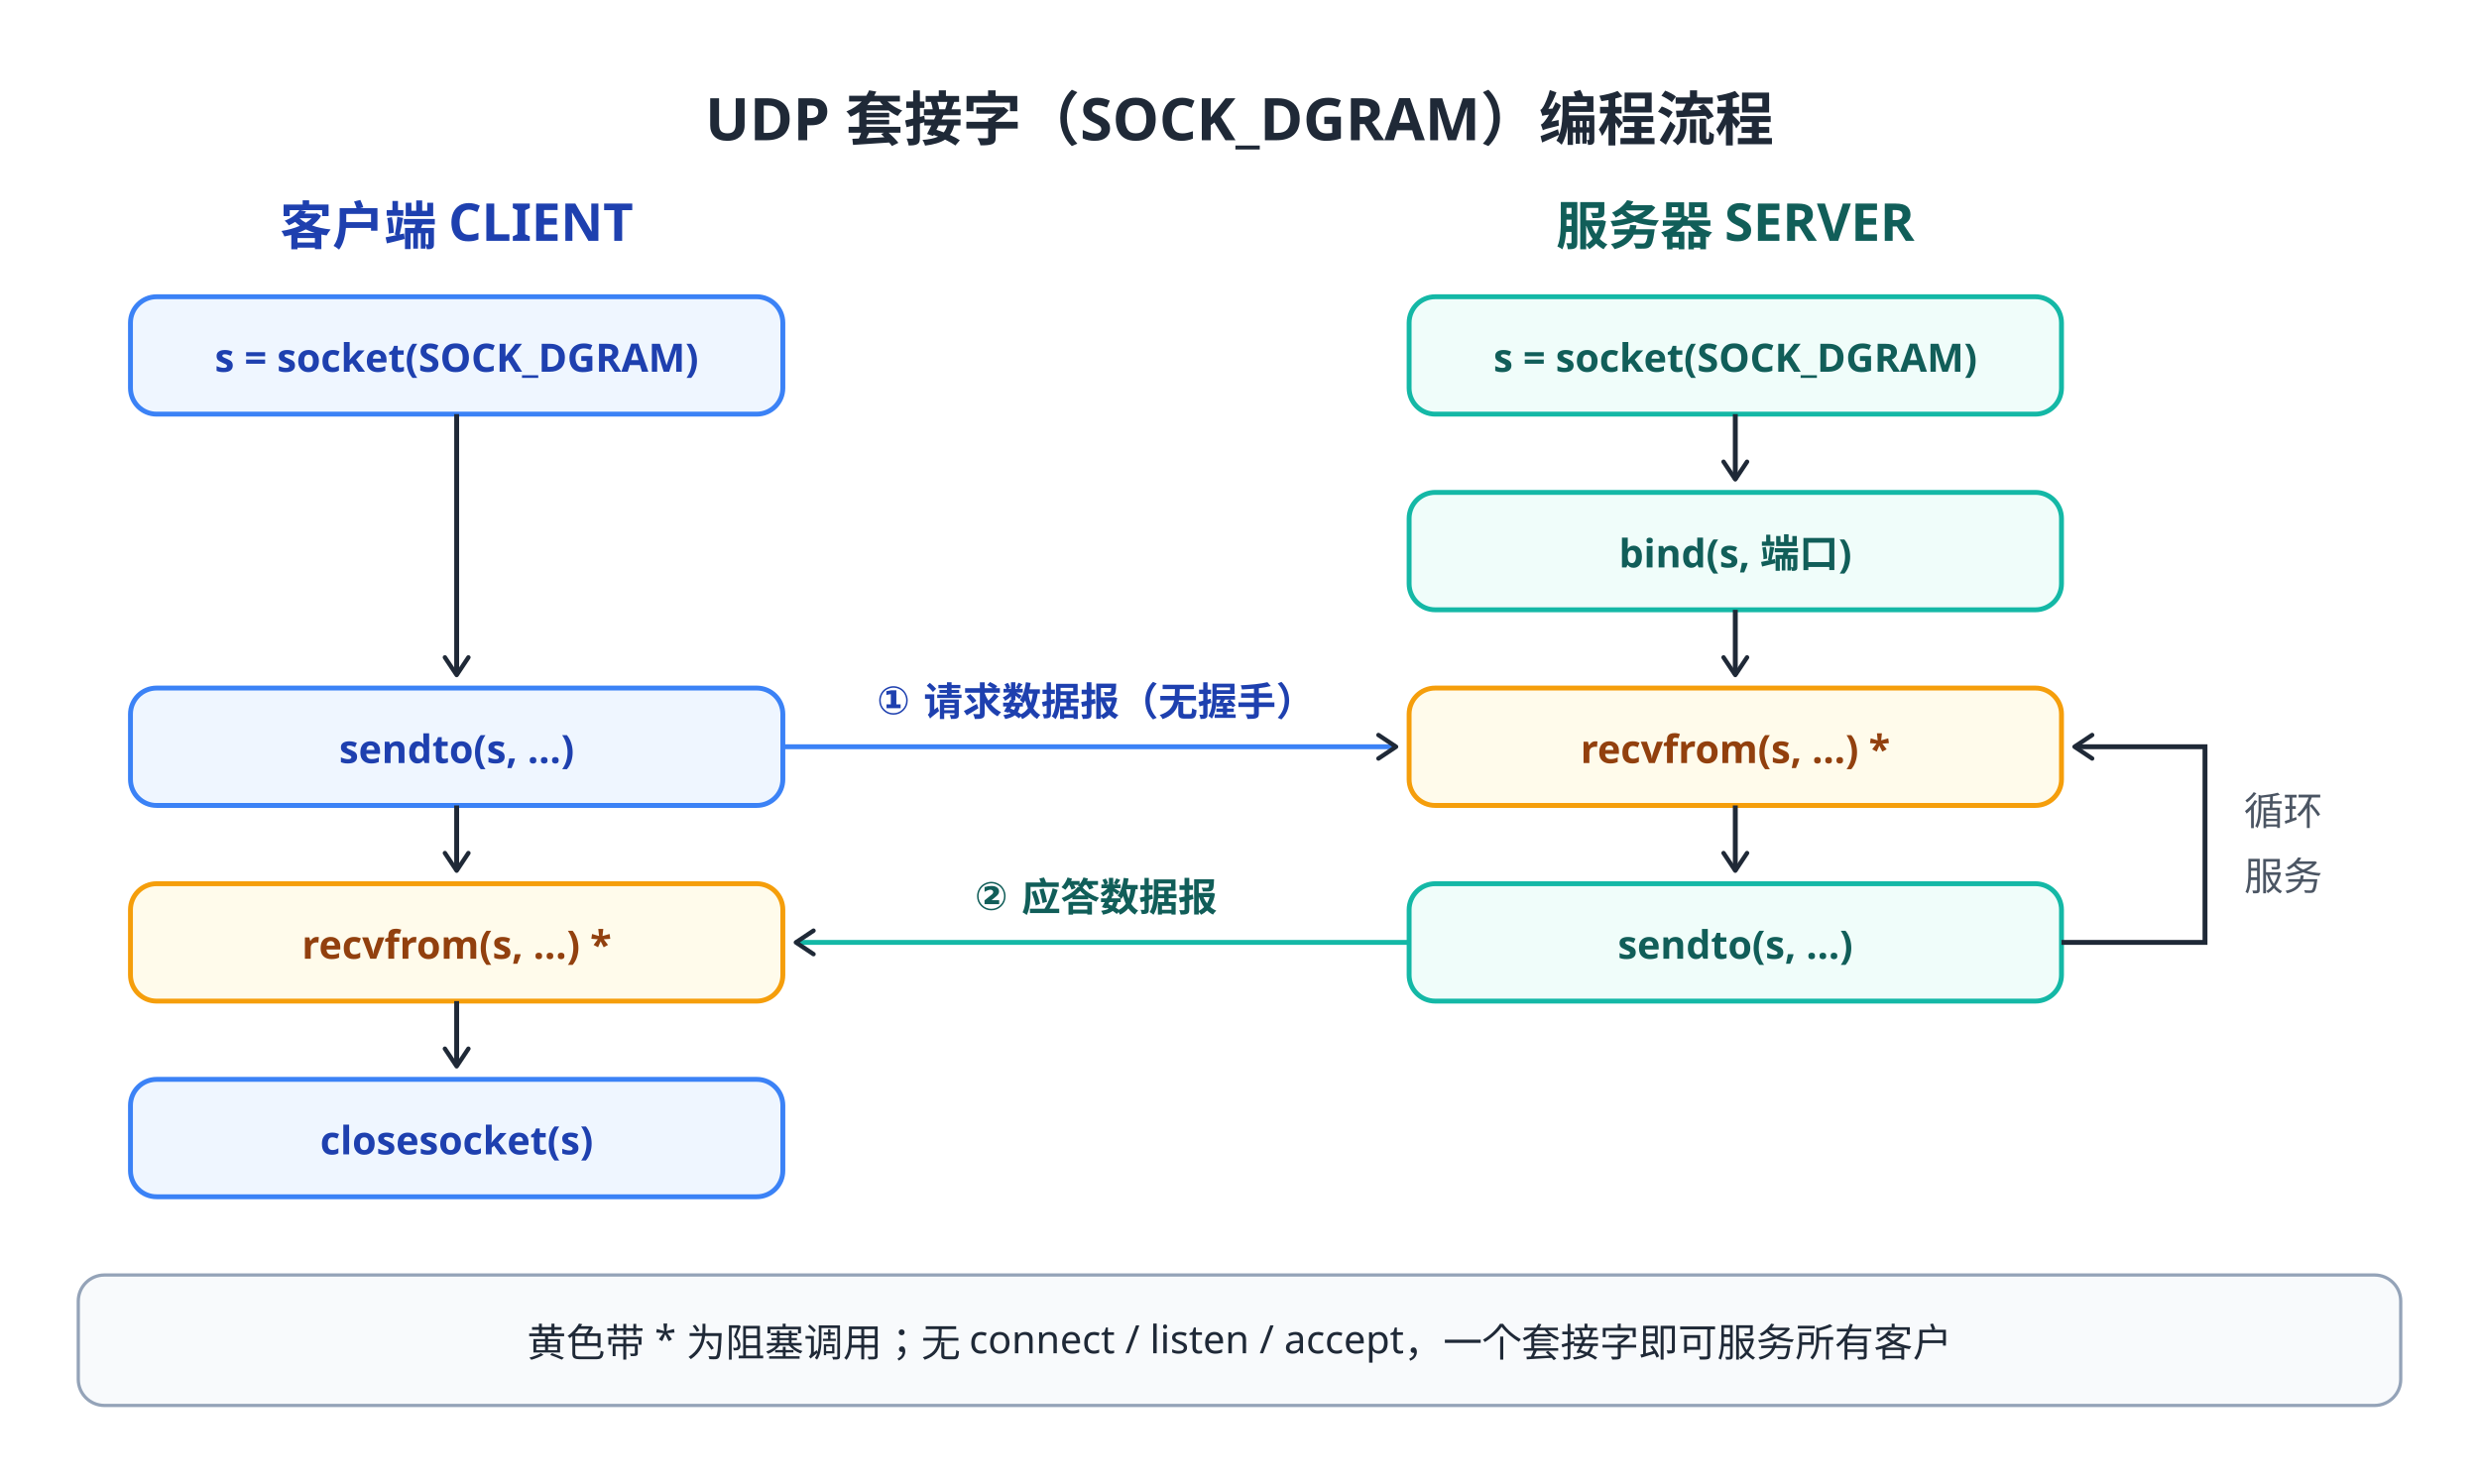
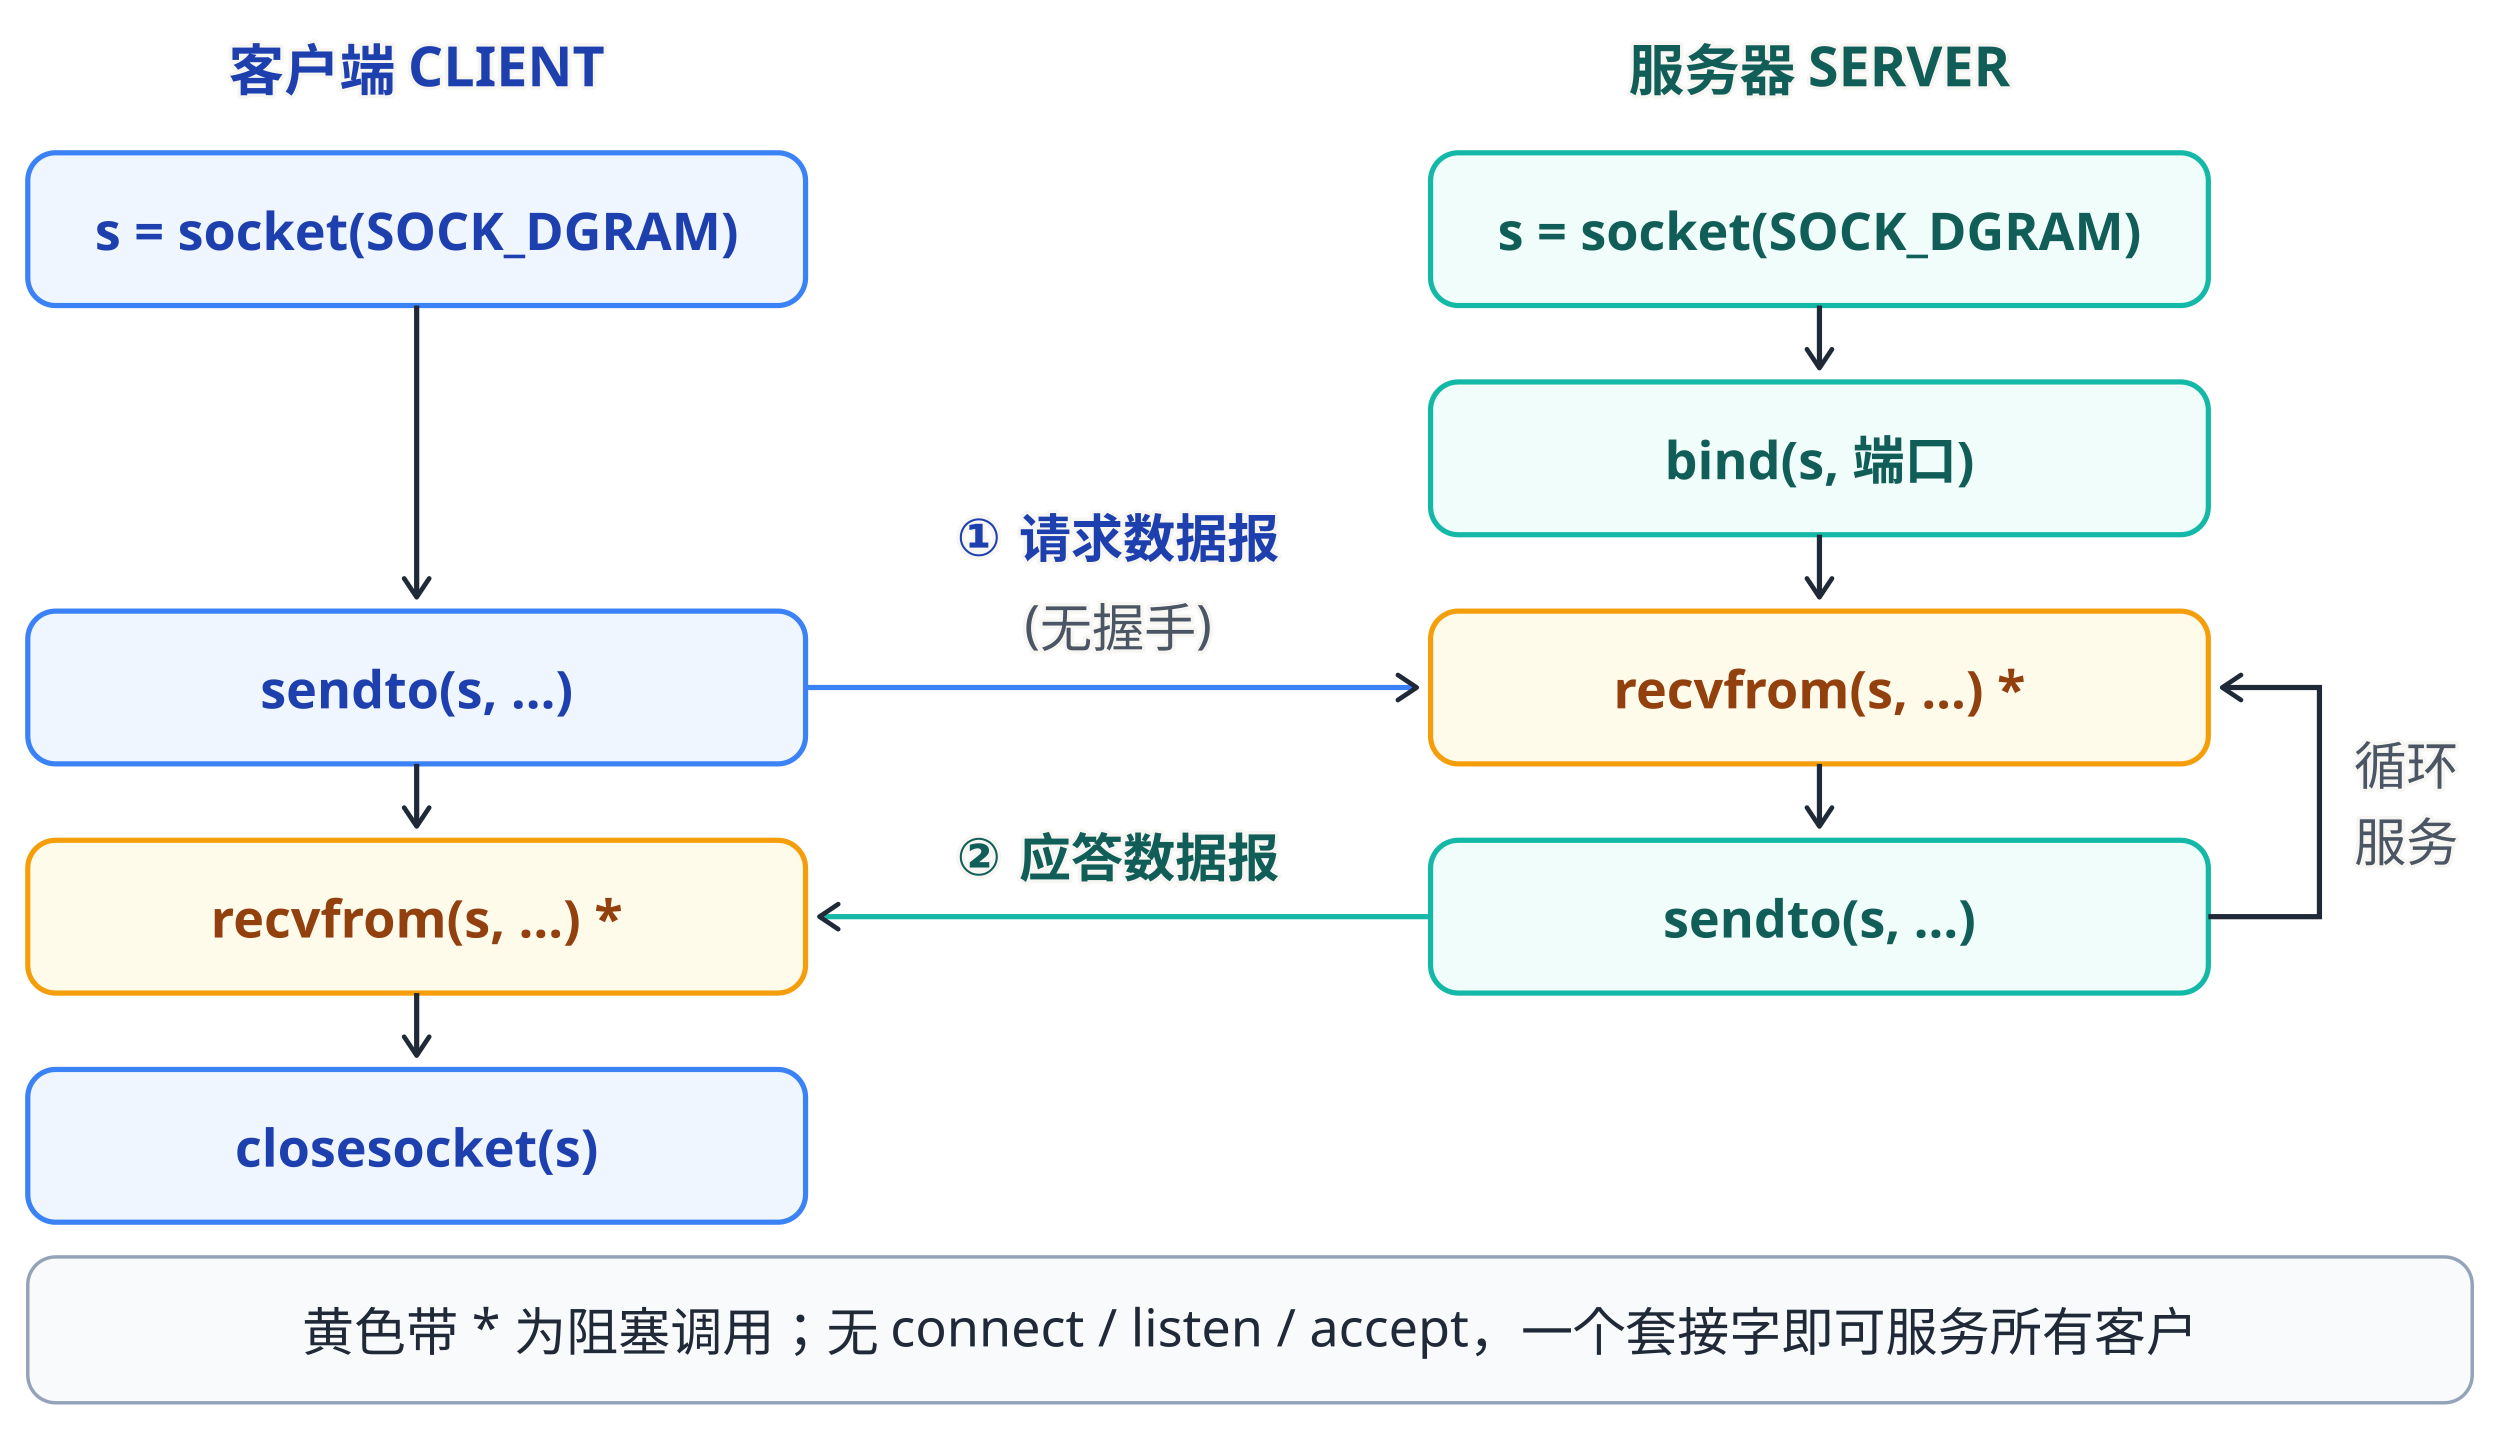
- <svg xmlns="http://www.w3.org/2000/svg" viewBox="0 1 760 455" width="760" height="455" role="img">
+ <svg xmlns="http://www.w3.org/2000/svg" viewBox="0 0 720 412" width="720" height="412" role="img">
  <defs>
    <marker id="socket-udp-arrow" viewBox="0 0 10 10" refX="8" refY="5" markerWidth="6" markerHeight="6" orient="auto">
      <path d="M2 1L8 5L2 9" fill="none" stroke="#1f2937" stroke-width="1.5" stroke-linecap="round" stroke-linejoin="round" />
    </marker>
  </defs>
  <g font-family="'PingFang SC','Noto Sans SC','Microsoft YaHei',system-ui,sans-serif">
-     <text x="380" y="44" text-anchor="middle" font-size="18" font-weight="600" fill="#1f2937">UDP 套接字（SOCK_DGRAM）编程流程</text>
-     <text x="140" y="76" text-anchor="middle" font-size="16" font-weight="600" fill="#1e40af">客户端 CLIENT</text>
-     <text x="532" y="76" text-anchor="middle" font-size="16" font-weight="600" fill="#115e59">服务器 SERVER</text>
+     <text x="120" y="26" text-anchor="middle" font-size="16" font-weight="600" fill="#1e40af" paint-order="stroke" stroke="#f7f6f2" stroke-width="2" stroke-linejoin="round">客户端 CLIENT</text>
+     <text x="524" y="26" text-anchor="middle" font-size="16" font-weight="600" fill="#115e59" paint-order="stroke" stroke="#f7f6f2" stroke-width="2" stroke-linejoin="round">服务器 SERVER</text>
    <g stroke-width="1.5">
-       <rect x="40" y="92" width="200" height="36" rx="8" fill="#eff6ff" stroke="#3b82f6" />
-       <rect x="40" y="212" width="200" height="36" rx="8" fill="#eff6ff" stroke="#3b82f6" />
-       <rect x="40" y="272" width="200" height="36" rx="8" fill="#fffbeb" stroke="#f59e0b" />
-       <rect x="40" y="332" width="200" height="36" rx="8" fill="#eff6ff" stroke="#3b82f6" />
+       <rect x="8" y="44" width="224" height="44" rx="8" fill="#eff6ff" stroke="#3b82f6" />
+       <rect x="8" y="176" width="224" height="44" rx="8" fill="#eff6ff" stroke="#3b82f6" />
+       <rect x="8" y="242" width="224" height="44" rx="8" fill="#fffbeb" stroke="#f59e0b" />
+       <rect x="8" y="308" width="224" height="44" rx="8" fill="#eff6ff" stroke="#3b82f6" />
    </g>
-     <g text-anchor="middle" font-size="12" font-weight="600">
-       <text x="140" y="115" fill="#1e40af">s = socket(SOCK_DGRAM)</text>
-       <text x="140" y="235" fill="#1e40af">sendto(s, ...)</text>
-       <text x="140" y="295" fill="#92400e">recvfrom(s, ...) *</text>
-       <text x="140" y="355" fill="#1e40af">closesocket(s)</text>
+     <g text-anchor="middle" font-size="15" font-weight="600">
+       <text x="120" y="72" fill="#1e40af">s = socket(SOCK_DGRAM)</text>
+       <text x="120" y="204" fill="#1e40af">sendto(s, ...)</text>
+       <text x="120" y="270" fill="#92400e">recvfrom(s, ...) *</text>
+       <text x="120" y="336" fill="#1e40af">closesocket(s)</text>
    </g>
    <g stroke-width="1.5">
-       <rect x="432" y="92" width="200" height="36" rx="8" fill="#f0fdfa" stroke="#14b8a6" />
-       <rect x="432" y="152" width="200" height="36" rx="8" fill="#f0fdfa" stroke="#14b8a6" />
-       <rect x="432" y="212" width="200" height="36" rx="8" fill="#fffbeb" stroke="#f59e0b" />
-       <rect x="432" y="272" width="200" height="36" rx="8" fill="#f0fdfa" stroke="#14b8a6" />
+       <rect x="412" y="44" width="224" height="44" rx="8" fill="#f0fdfa" stroke="#14b8a6" />
+       <rect x="412" y="110" width="224" height="44" rx="8" fill="#f0fdfa" stroke="#14b8a6" />
+       <rect x="412" y="176" width="224" height="44" rx="8" fill="#fffbeb" stroke="#f59e0b" />
+       <rect x="412" y="242" width="224" height="44" rx="8" fill="#f0fdfa" stroke="#14b8a6" />
    </g>
-     <g text-anchor="middle" font-size="12" font-weight="600">
-       <text x="532" y="115" fill="#115e59">s = socket(SOCK_DGRAM)</text>
-       <text x="532" y="175" fill="#115e59">bind(s, 端口)</text>
-       <text x="532" y="235" fill="#92400e">recvfrom(s, ...) *</text>
-       <text x="532" y="295" fill="#115e59">sendto(s, ...)</text>
+     <g text-anchor="middle" font-size="15" font-weight="600">
+       <text x="524" y="72" fill="#115e59">s = socket(SOCK_DGRAM)</text>
+       <text x="524" y="138" fill="#115e59">bind(s, 端口)</text>
+       <text x="524" y="204" fill="#92400e">recvfrom(s, ...) *</text>
+       <text x="524" y="270" fill="#115e59">sendto(s, ...)</text>
    </g>
    <g stroke="#1f2937" stroke-width="1.5" marker-end="url(#socket-udp-arrow)">
-       <line x1="140" y1="128" x2="140" y2="208" />
-       <line x1="140" y1="248" x2="140" y2="268" />
-       <line x1="140" y1="308" x2="140" y2="328" />
-       <line x1="532" y1="128" x2="532" y2="148" />
-       <line x1="532" y1="188" x2="532" y2="208" />
-       <line x1="532" y1="248" x2="532" y2="268" />
+       <line x1="120" y1="88" x2="120" y2="172" />
+       <line x1="120" y1="220" x2="120" y2="238" />
+       <line x1="120" y1="286" x2="120" y2="304" />
+       <line x1="524" y1="88" x2="524" y2="106" />
+       <line x1="524" y1="154" x2="524" y2="172" />
+       <line x1="524" y1="220" x2="524" y2="238" />
    </g>
-     <path d="M632 290 H676 V230 H636" fill="none" stroke="#1f2937" stroke-width="1.5" marker-end="url(#socket-udp-arrow)" />
-     <text x="688" y="254" text-anchor="start" font-size="12" font-weight="400" fill="#4b5563">循环</text>
-     <text x="688" y="274" text-anchor="start" font-size="12" font-weight="400" fill="#4b5563">服务</text>
-     <line x1="240" y1="230" x2="428" y2="230" stroke="#3b82f6" stroke-width="1.5" marker-end="url(#socket-udp-arrow)" />
-     <text x="336" y="220" text-anchor="middle" font-size="12" font-weight="600" fill="#1e40af">① 请求数据报（无握手）</text>
-     <line x1="432" y1="290" x2="244" y2="290" stroke="#14b8a6" stroke-width="1.5" marker-end="url(#socket-udp-arrow)" />
-     <text x="336" y="280" text-anchor="middle" font-size="12" font-weight="600" fill="#115e59">② 应答数据报</text>
-     <rect x="24" y="392" width="712" height="40" rx="8" fill="#f8fafc" stroke="#94a3b8" stroke-width="1" data-role="note" />
-     <text x="380" y="417" text-anchor="middle" font-size="12" font-weight="400" fill="#1f2937">黄色带 * 为阻塞调用；无 connect / listen / accept，一个套接字即可服务所有客户</text>
+     <path d="M636 264 H668 V198 H640" fill="none" stroke="#1f2937" stroke-width="1.5" marker-end="url(#socket-udp-arrow)" />
+     <text x="678" y="226" text-anchor="start" font-size="15" font-weight="400" fill="#4b5563" paint-order="stroke" stroke="#f7f6f2" stroke-width="2" stroke-linejoin="round">循环</text>
+     <text x="678" y="248" text-anchor="start" font-size="15" font-weight="400" fill="#4b5563" paint-order="stroke" stroke="#f7f6f2" stroke-width="2" stroke-linejoin="round">服务</text>
+     <line x1="232" y1="198" x2="408" y2="198" stroke="#3b82f6" stroke-width="1.5" marker-end="url(#socket-udp-arrow)" />
+     <text x="322" y="160" text-anchor="middle" font-size="15" font-weight="600" fill="#1e40af" paint-order="stroke" stroke="#f7f6f2" stroke-width="2" stroke-linejoin="round">① 请求数据报</text>
+     <text x="322" y="185" text-anchor="middle" font-size="15" font-weight="400" fill="#4b5563" paint-order="stroke" stroke="#f7f6f2" stroke-width="2" stroke-linejoin="round">(无握手)</text>
+     <line x1="412" y1="264" x2="236" y2="264" stroke="#14b8a6" stroke-width="1.5" marker-end="url(#socket-udp-arrow)" />
+     <text x="322" y="252" text-anchor="middle" font-size="15" font-weight="600" fill="#115e59" paint-order="stroke" stroke="#f7f6f2" stroke-width="2" stroke-linejoin="round">② 应答数据报</text>
+     <rect x="8" y="362" width="704" height="42" rx="8" fill="#f8fafc" stroke="#94a3b8" stroke-width="1" data-role="note" />
+     <text x="360" y="389" text-anchor="middle" font-size="15" font-weight="400" fill="#1f2937">黄色带 * 为阻塞调用；无 connect / listen / accept，一个套接字即可服务所有客户</text>
  </g>
</svg>
